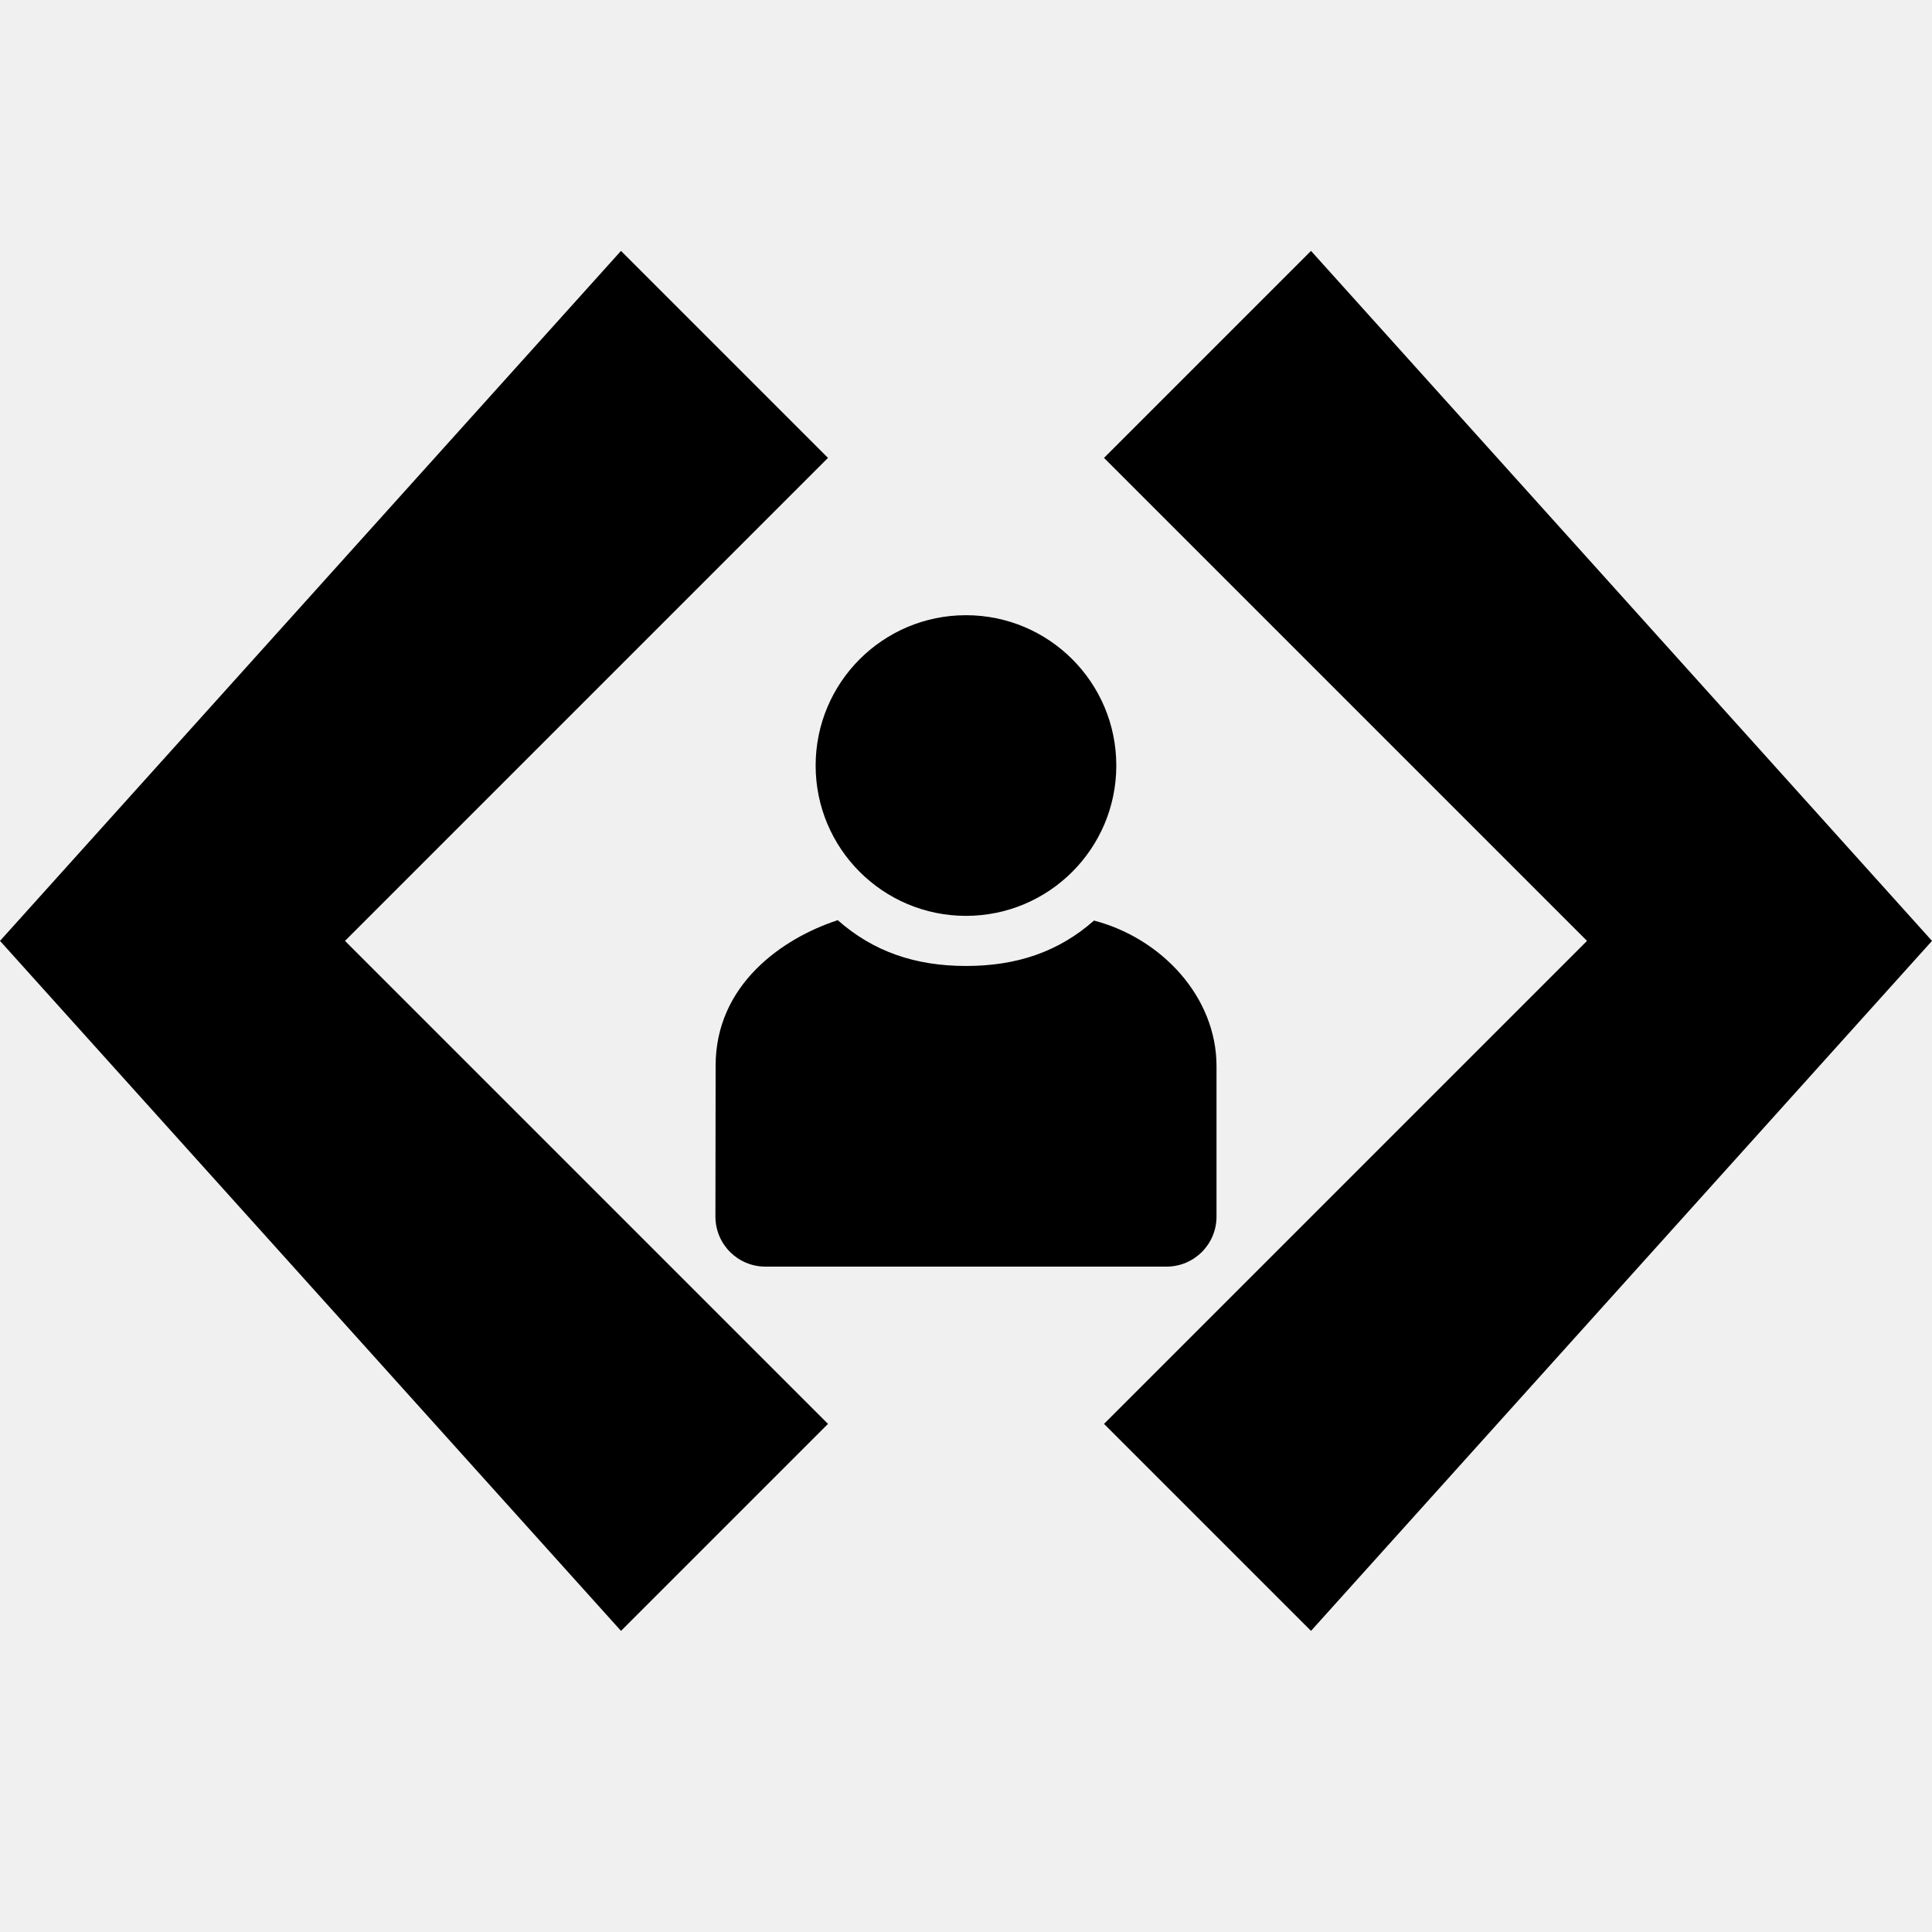
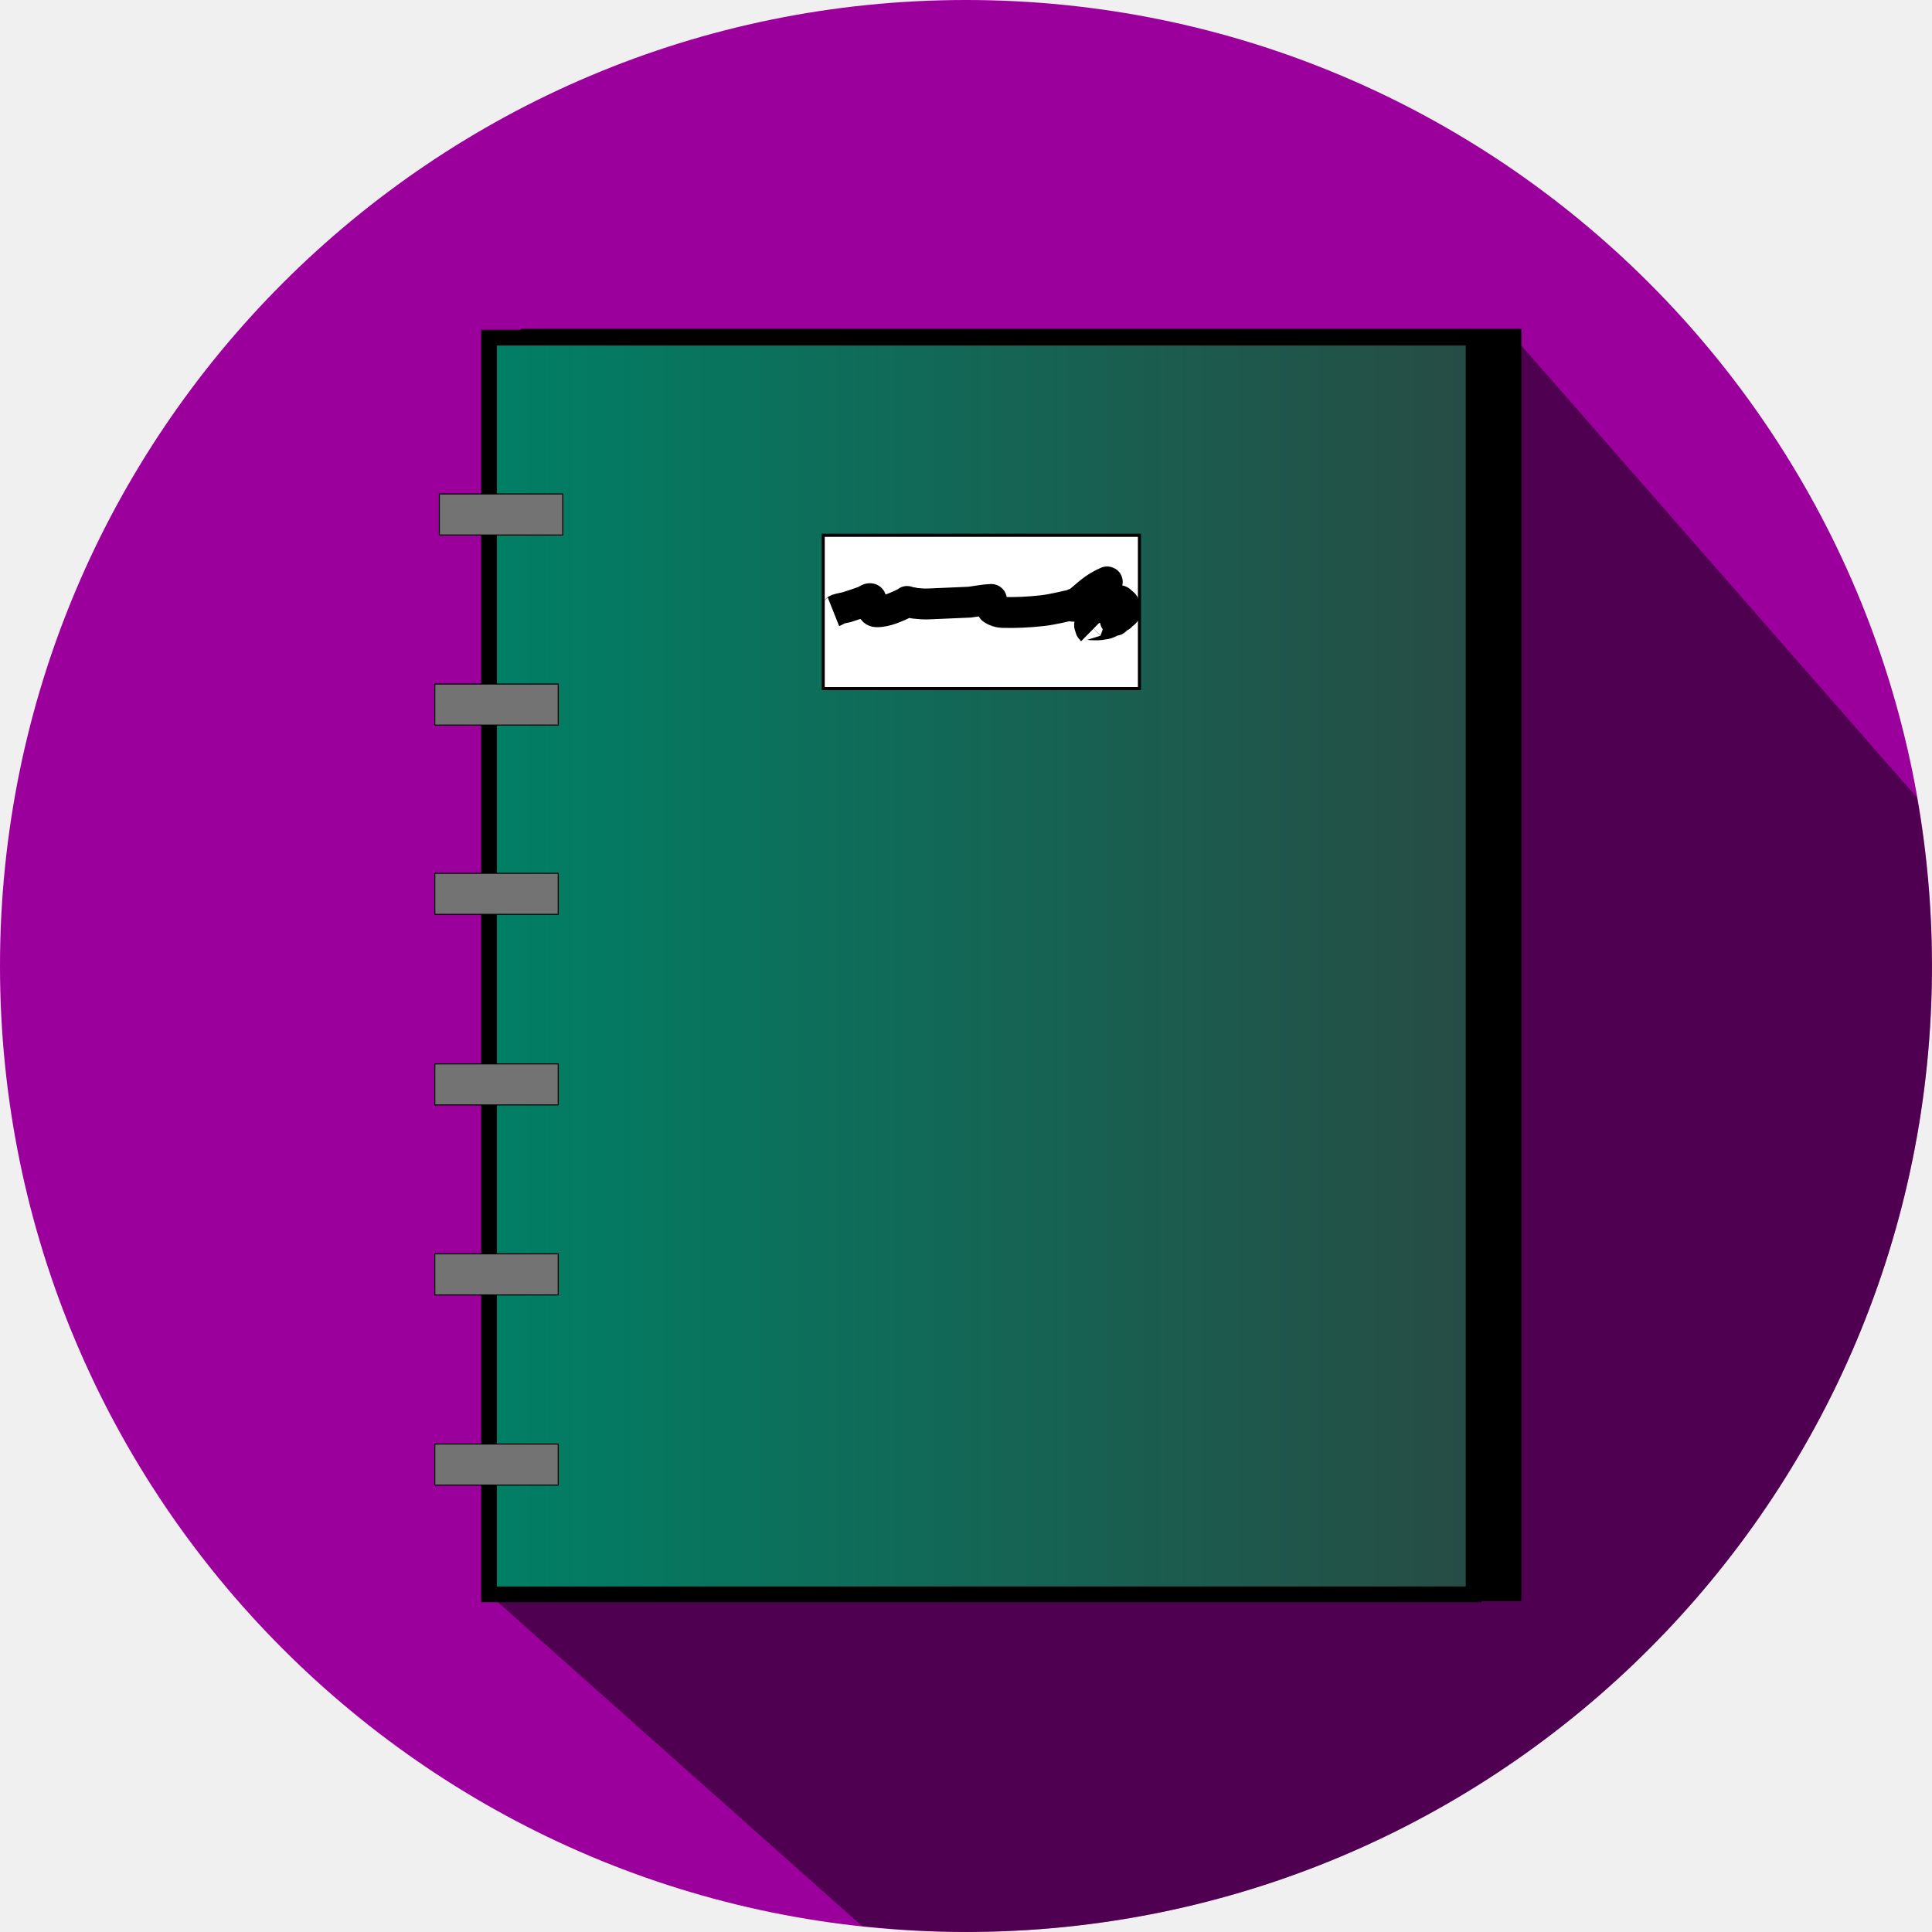
- <svg xmlns="http://www.w3.org/2000/svg" version="1.1" viewBox="0 0 14 14">
-   <path d="m9.5 1.818-1.5 1.5l3.5 3.5-3.5 3.5 1.5 1.5 4.5-5zm-5 0l-4.5 5 4.5 5 1.5-1.5-3.5-3.5 3.5-3.5z" />
-   <g transform="matrix(.33709 0 0 .33709 4.3032 3.9531)">
-     <g transform="matrix(1.0772 0 0 1.0772 -.61799 -.65661)">
-       <path d="m10.555 8.094c-0.706 0.623-1.54 0.906-2.555 0.906-1.016 0-1.853-0.29-2.559-0.914-1.109 0.363-2.436 1.288-2.437 2.902l-4e-3 3.012c0 0.554 0.446 1 1 1h8c0.554 0 1-0.446 1-1v-3c0-1.387-1.102-2.556-2.445-2.906z" />
-       <path d="m11 5a3 3 0 1 1 -6 0 3 3 0 1 1 6 0z" overflow="visible" />
+ <svg xmlns="http://www.w3.org/2000/svg" width="66.637mm" height="66.637mm" version="1.1" viewBox="0 0 66.637 66.637">
+   <defs>
+     <linearGradient id="a" x1="31.329" x2="65.831" y1="95.721" y2="95.721" gradientUnits="userSpaceOnUse">
+       <stop stop-color="#008066" offset="0" />
+       <stop stop-color="#274c44" offset="1" />
+     </linearGradient>
+   </defs>
+   <g transform="translate(-14.733 -62.403)">
+     <circle cx="48.051" cy="95.721" r="33.318" fill="#9c009c" />
+     <path transform="scale(.26458)" d="m252.99 279.73-133.56 163.96 48.615 43.24a125.93 125.93 0 0 0 13.561 0.779 125.93 125.93 0 0 0 125.93 -125.93 125.93 125.93 0 0 0 -1.957 -21.957z" fill-opacity=".49" />
+     <g stroke="#000">
+       <rect x="32.978" y="74.013" width="33.959" height="43.343" stroke-width=".542" />
+       <rect x="31.6" y="74.05" width="33.959" height="43.343" fill="url(#a)" stroke-width=".542" />
+       <rect x="43.126" y="80.866" width="10.908" height="5.287" fill="#fff" stroke-width=".107" />
    </g>
+     <g fill="#737373" stroke="#000" stroke-width=".035">
+       <rect x="29.887" y="79.44" width="4.257" height="1.416" />
+       <rect x="29.73" y="85.996" width="4.257" height="1.416" />
+       <rect x="29.73" y="92.524" width="4.257" height="1.416" />
+       <rect x="29.73" y="99.098" width="4.257" height="1.416" />
+       <rect x="29.73" y="105.65" width="4.257" height="1.416" />
+       <rect x="29.73" y="112.21" width="4.257" height="1.416" />
+     </g>
+     <path d="m43.479 83.503c0.02-0.008 0.041-0.013 0.059-0.024 0.111-0.062-0.036-0.026 0.165-0.083 0.086-0.024 0.175-0.033 0.26-0.059 0.199-0.061 0.395-0.131 0.591-0.201 0.068-0.024 0.13-0.099 0.201-0.083 0.042 0.01-0.007 0.087 0 0.13 0.015 0.089 0.048 0.313 0.201 0.319 0.345 0.013 0.735-0.184 1.028-0.319 0.015-7e-3 0.021-0.028 0.035-0.035 0.008-0.004-0.006 0.017-0.012 0.024-0.003 0.003-0.016 0-0.012 0h0.059c0.012 0 0.024-0.001 0.035 0 0.241 0.022-0.054 0.023 0.437 0.059 0.098 0.007 0.197 0.004 0.295 0 0.453-0.02 0.906-0.039 1.358-0.059 0.248-0.032 0.494-0.083 0.744-0.094 0.02-0.001-0.002 0.039 0 0.059 0.006 0.059 0.014 0.118 0.024 0.177 6e-3 0.036-0.007 0.088 0.024 0.106 0.099 0.06 0.215 0.103 0.331 0.106 0.457 0.013 0.916-0.009 1.37-0.059 0.367-0.041 0.726-0.136 1.087-0.213 0.011-0.002 0.024-0.035 0.024-0.024 0 0.029-0.051 0.092-0.024 0.083 0.063-0.023 0.102-0.087 0.154-0.13 0.392-0.325 0.555-0.51 1.004-0.709 0.031-0.014-0.054 0.049-0.059 0.083-0.027 0.172-0.061 0.348-0.035 0.52 8e-3 0.054 0.091 0.213 0.189 0.213 0.098 0 0.133-0.081 0.201-0.154 6e-3 -0.006 0.006-0.017 0.012-0.024 2.65e-4 -2.65e-4 0.033 0 0.035 0 0.024 0 0.048-0.005 0.071 0 0.046 0.009 0.061 0.042 0.094 0.071 0.024 0.021 0.074 0.046 0.083 0.083 0.089 0.388-0.085-0.153 0.012 0.201 0.005 0.017 0.034 0.033 0.024 0.047-0.043 0.058-0.201 0.144-0.213 0.154-0.048 0.038-0.087 0.087-0.13 0.13-0.004 0.004 0.009-0.007 0.012-0.012 0.005-0.007 0.006-0.017 0.012-0.024 0.01-0.01 0.023-0.017 0.035-0.024 0.004-0.002 9e-3 0.003 0.012 0 0.006-0.006 0.008-0.016 0.012-0.024 0.032-0.016 0.065-0.029 0.094-0.047 0.003-0.002 0.004-0.013 0-0.012-0.069 0.032-0.135 0.069-0.201 0.106-0.229 0.129-0.185 0.149-0.508 0.189-0.109 0.014-0.22 0-0.331 0-0.008 0-0.018-0.006-0.024 0-0.006 0.006-0.002 0.016 0 0.024 0.041 0.134 0.019 0.102 0.083 0.165" fill="none" stroke="#000" stroke-width="1.065" />
  </g>
</svg>
